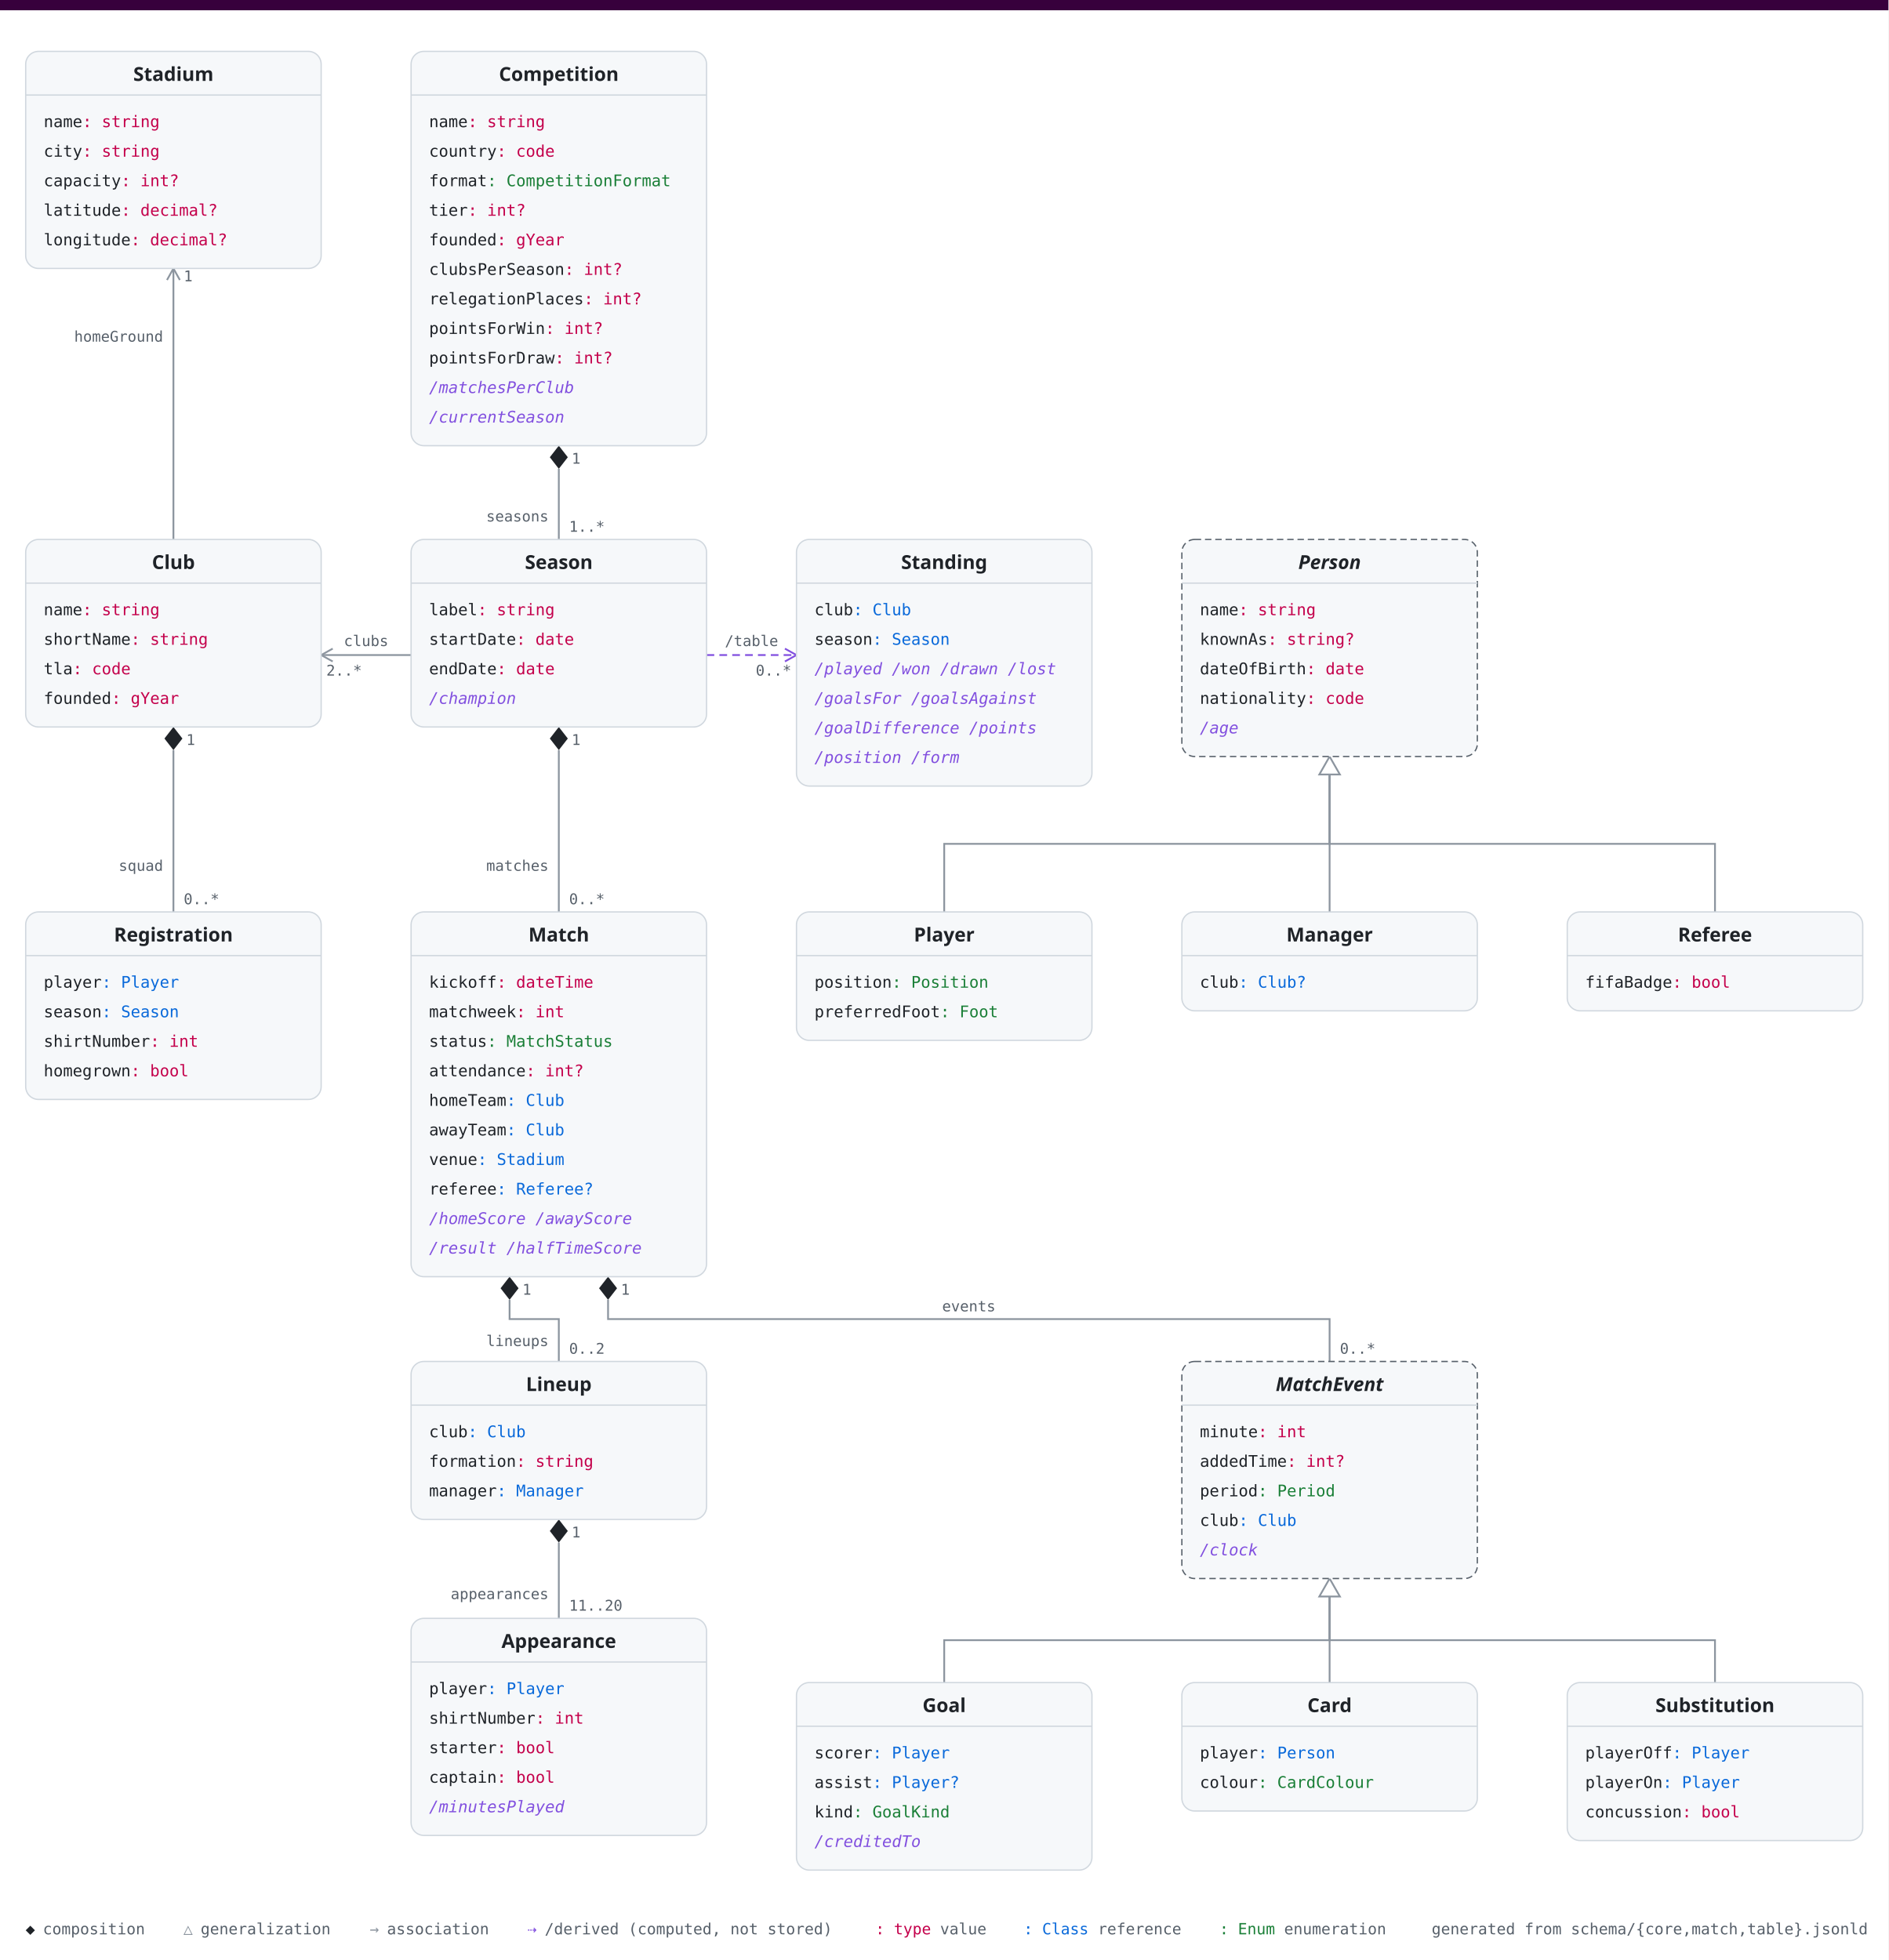
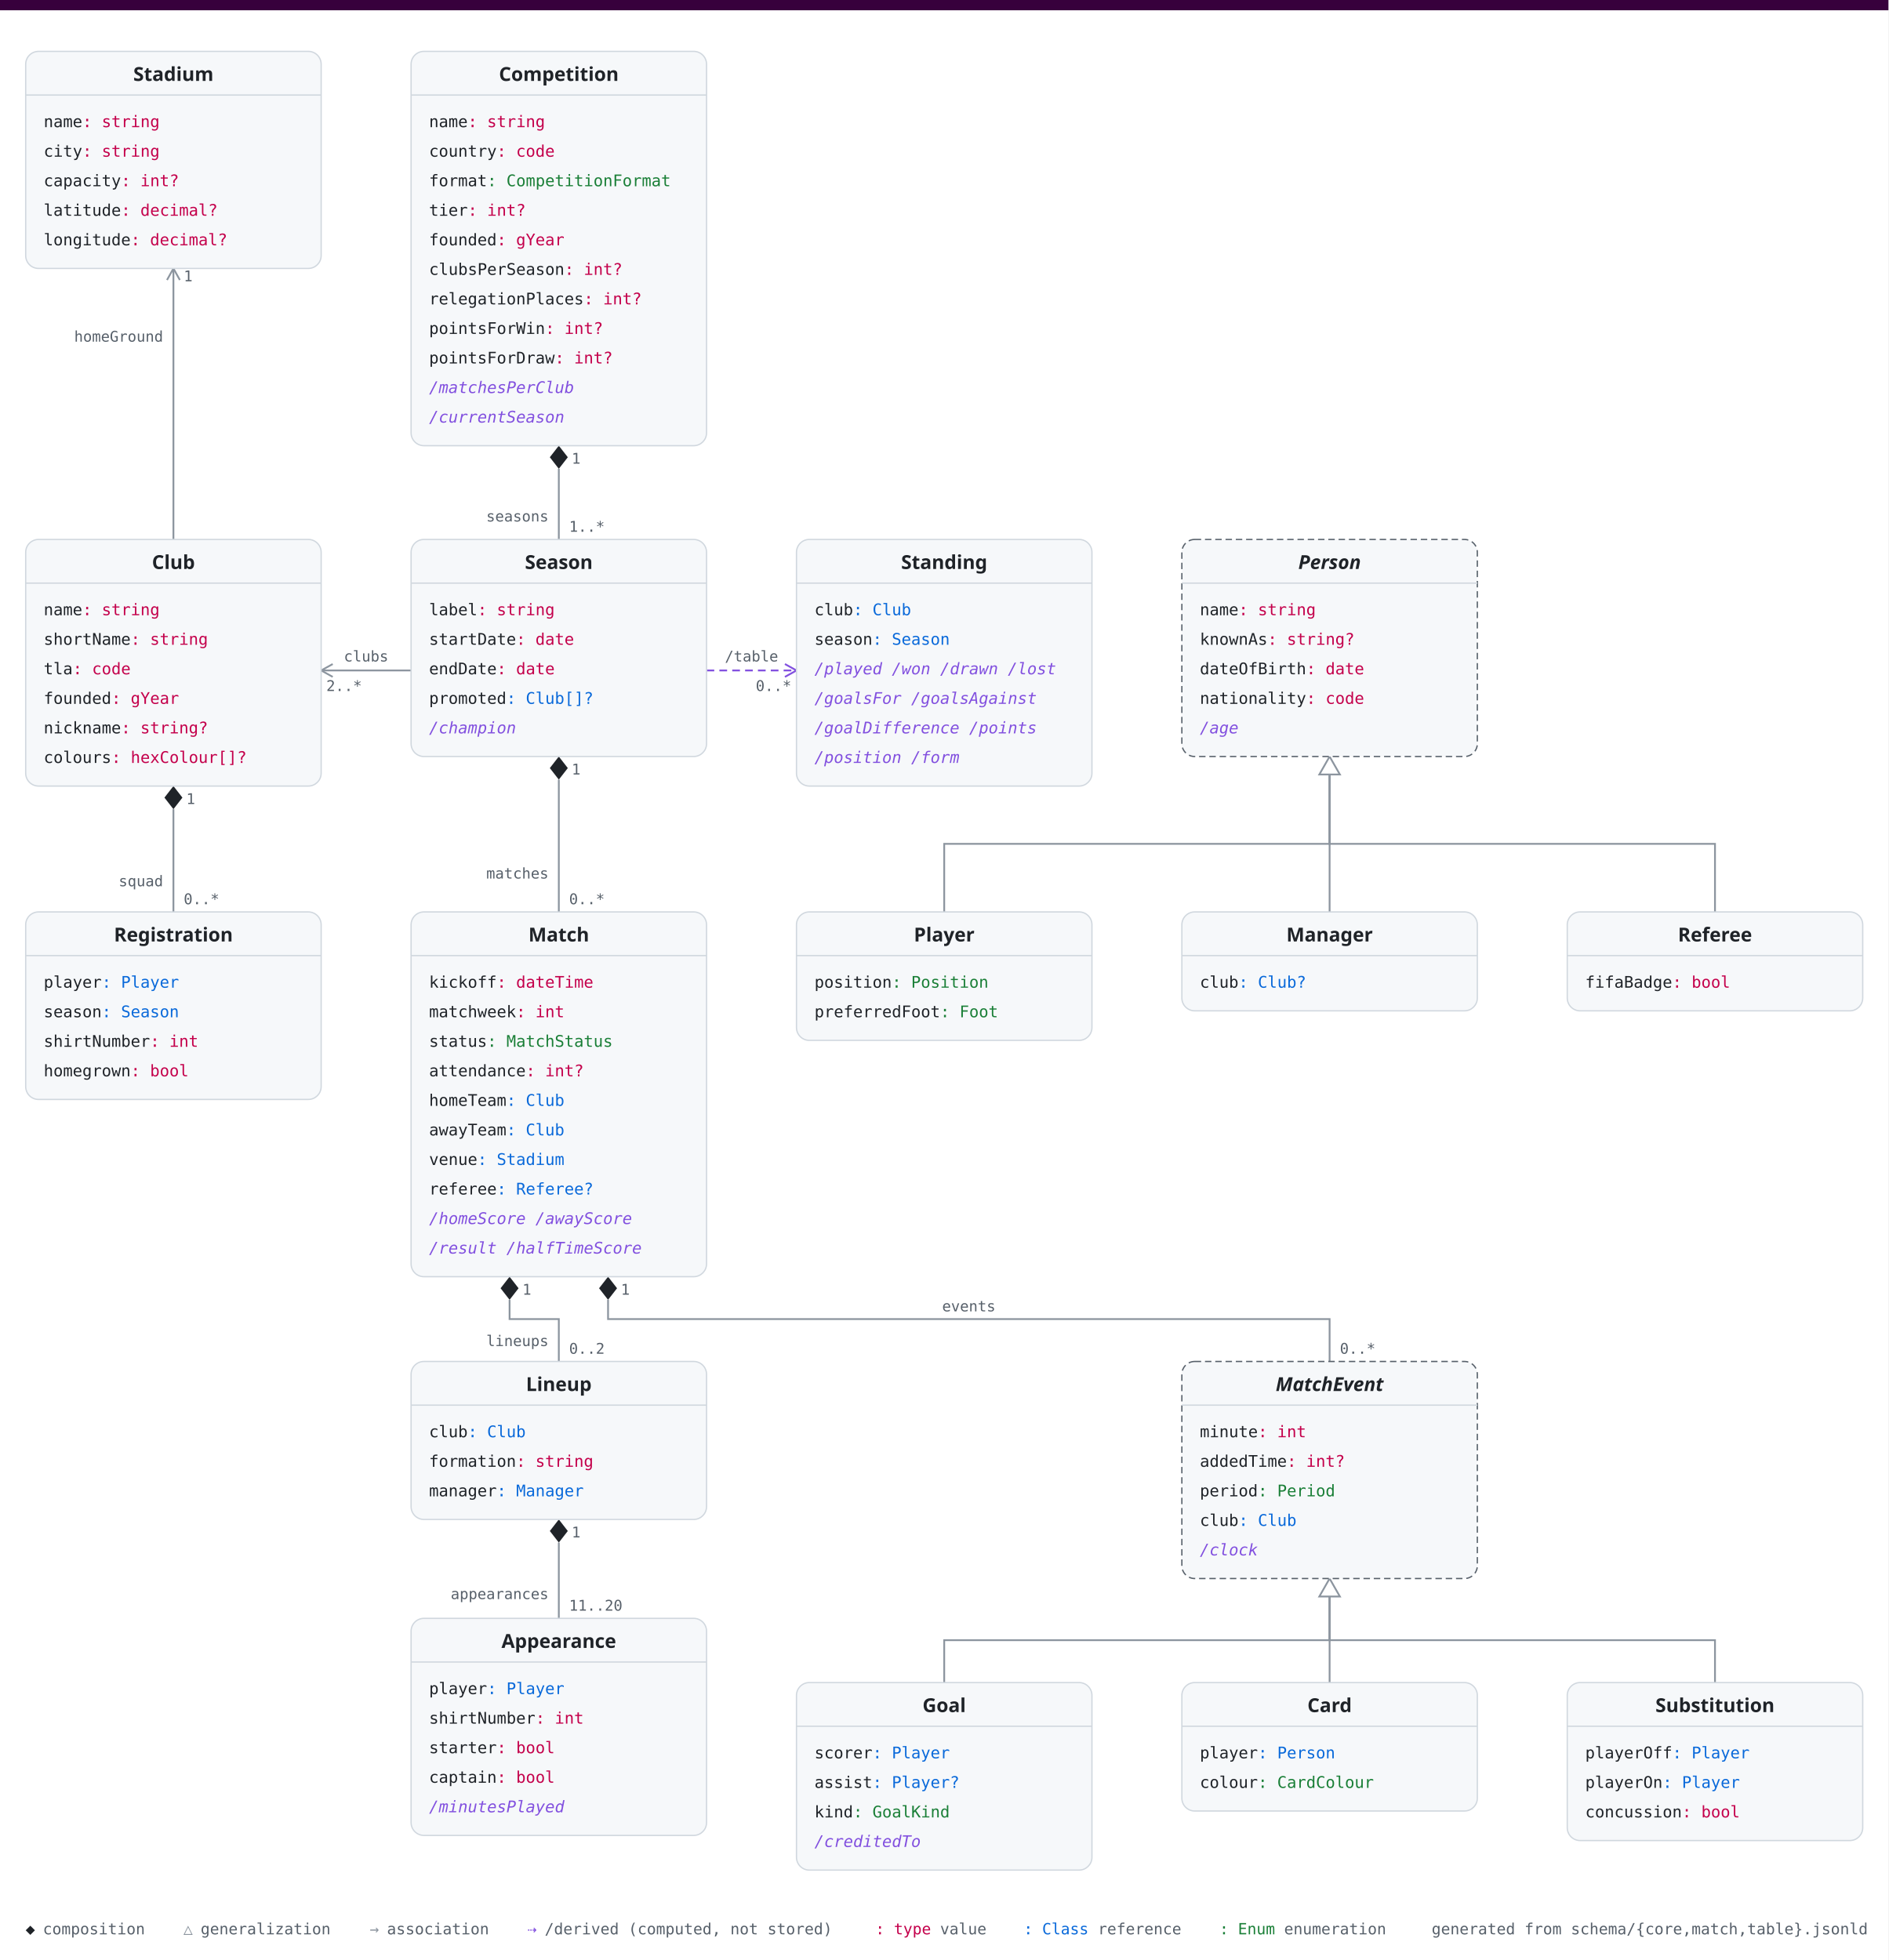
<svg xmlns="http://www.w3.org/2000/svg" width="1470" height="1526" viewBox="0 0 1470 1526">
  <rect width="1470" height="1526" fill="#ffffff" />
  <rect width="1470" height="8" fill="#37003c" />
  <path d="M435,365 L435,384 L435,384 L435,420" fill="none" stroke="#8c959f" stroke-width="1.4" />
  <path d="M435,347 l7,9 l-7,9 l-7,-9 z" fill="#1f2328" />
  <text x="445" y="361" font-family="ui-monospace, Menlo, Consolas, monospace" font-size="11.5" fill="#57606a" text-anchor="start">1</text>
  <text x="443" y="414" font-family="ui-monospace, Menlo, Consolas, monospace" font-size="11.5" fill="#57606a" text-anchor="start">1..*</text>
  <text x="427" y="406" font-family="ui-monospace, Menlo, Consolas, monospace" font-size="11.5" fill="#57606a" text-anchor="end">seasons</text>
-   <path d="M320,510 L250,510" fill="none" stroke="#8c959f" stroke-width="1.4" />
-   <path d="M259,505 L250,510 L259,515" fill="none" stroke="#8c959f" stroke-width="1.4" />
-   <text x="285" y="503" font-family="ui-monospace, Menlo, Consolas, monospace" font-size="11.5" fill="#57606a" text-anchor="middle">clubs</text>
-   <text x="254" y="526" font-family="ui-monospace, Menlo, Consolas, monospace" font-size="11.5" fill="#57606a" text-anchor="start">2..*</text>
-   <path d="M435,584 L435,638 L435,638 L435,710" fill="none" stroke="#8c959f" stroke-width="1.4" />
-   <path d="M435,566 l7,9 l-7,9 l-7,-9 z" fill="#1f2328" />
-   <text x="445" y="580" font-family="ui-monospace, Menlo, Consolas, monospace" font-size="11.5" fill="#57606a" text-anchor="start">1</text>
+   <path d="M320,522 L250,522" fill="none" stroke="#8c959f" stroke-width="1.4" />
+   <path d="M259,517 L250,522 L259,527" fill="none" stroke="#8c959f" stroke-width="1.4" />
+   <text x="285" y="515" font-family="ui-monospace, Menlo, Consolas, monospace" font-size="11.5" fill="#57606a" text-anchor="middle">clubs</text>
+   <text x="254" y="538" font-family="ui-monospace, Menlo, Consolas, monospace" font-size="11.5" fill="#57606a" text-anchor="start">2..*</text>
+   <path d="M435,607 L435,650 L435,650 L435,710" fill="none" stroke="#8c959f" stroke-width="1.4" />
+   <path d="M435,589 l7,9 l-7,9 l-7,-9 z" fill="#1f2328" />
+   <text x="445" y="603" font-family="ui-monospace, Menlo, Consolas, monospace" font-size="11.5" fill="#57606a" text-anchor="start">1</text>
  <text x="443" y="704" font-family="ui-monospace, Menlo, Consolas, monospace" font-size="11.5" fill="#57606a" text-anchor="start">0..*</text>
-   <text x="427" y="678" font-family="ui-monospace, Menlo, Consolas, monospace" font-size="11.5" fill="#57606a" text-anchor="end">matches</text>
-   <path d="M550,510 L620,510" fill="none" stroke="#8250df" stroke-width="1.4" stroke-dasharray="6 4" />
-   <path d="M611,505 L620,510 L611,515" fill="none" stroke="#8250df" stroke-width="1.4" />
-   <text x="585" y="503" font-family="ui-monospace, Menlo, Consolas, monospace" font-size="11.5" fill="#57606a" text-anchor="middle">/table</text>
-   <text x="616" y="526" font-family="ui-monospace, Menlo, Consolas, monospace" font-size="11.5" fill="#57606a" text-anchor="end">0..*</text>
+   <text x="427" y="684" font-family="ui-monospace, Menlo, Consolas, monospace" font-size="11.5" fill="#57606a" text-anchor="end">matches</text>
+   <path d="M550,522 L620,522" fill="none" stroke="#8250df" stroke-width="1.4" stroke-dasharray="6 4" />
+   <path d="M611,517 L620,522 L611,527" fill="none" stroke="#8250df" stroke-width="1.4" />
+   <text x="585" y="515" font-family="ui-monospace, Menlo, Consolas, monospace" font-size="11.5" fill="#57606a" text-anchor="middle">/table</text>
+   <text x="616" y="538" font-family="ui-monospace, Menlo, Consolas, monospace" font-size="11.5" fill="#57606a" text-anchor="end">0..*</text>
  <path d="M135,420 L135,315 L135,315 L135,209" fill="none" stroke="#8c959f" stroke-width="1.4" />
  <path d="M130,218 L135,209 L140,218" fill="none" stroke="#8c959f" stroke-width="1.4" />
  <text x="143" y="219" font-family="ui-monospace, Menlo, Consolas, monospace" font-size="11.5" fill="#57606a" text-anchor="start">1</text>
  <text x="127" y="266" font-family="ui-monospace, Menlo, Consolas, monospace" font-size="11.5" fill="#57606a" text-anchor="end">homeGround</text>
-   <path d="M135,584 L135,638 L135,638 L135,710" fill="none" stroke="#8c959f" stroke-width="1.4" />
-   <path d="M135,566 l7,9 l-7,9 l-7,-9 z" fill="#1f2328" />
-   <text x="145" y="580" font-family="ui-monospace, Menlo, Consolas, monospace" font-size="11.5" fill="#57606a" text-anchor="start">1</text>
+   <path d="M135,630 L135,661 L135,661 L135,710" fill="none" stroke="#8c959f" stroke-width="1.4" />
+   <path d="M135,612 l7,9 l-7,9 l-7,-9 z" fill="#1f2328" />
+   <text x="145" y="626" font-family="ui-monospace, Menlo, Consolas, monospace" font-size="11.5" fill="#57606a" text-anchor="start">1</text>
  <text x="143" y="704" font-family="ui-monospace, Menlo, Consolas, monospace" font-size="11.5" fill="#57606a" text-anchor="start">0..*</text>
-   <text x="127" y="678" font-family="ui-monospace, Menlo, Consolas, monospace" font-size="11.5" fill="#57606a" text-anchor="end">squad</text>
+   <text x="127" y="690" font-family="ui-monospace, Menlo, Consolas, monospace" font-size="11.5" fill="#57606a" text-anchor="end">squad</text>
  <path d="M735,710 L735,657 L1035,657 L1035,603" fill="none" stroke="#8c959f" stroke-width="1.4" />
  <path d="M1035,589 l8,14 l-16,0 z" fill="#ffffff" stroke="#8c959f" stroke-width="1.4" />
  <path d="M1035,710 L1035,657 L1035,657 L1035,603" fill="none" stroke="#8c959f" stroke-width="1.4" />
  <path d="M1335,710 L1335,657 L1035,657 L1035,603" fill="none" stroke="#8c959f" stroke-width="1.4" />
  <path d="M396.667,1012 L396.667,1027 L435,1027 L435,1060" fill="none" stroke="#8c959f" stroke-width="1.4" />
  <path d="M396.667,994 l7,9 l-7,9 l-7,-9 z" fill="#1f2328" />
  <text x="406.667" y="1008" font-family="ui-monospace, Menlo, Consolas, monospace" font-size="11.5" fill="#57606a" text-anchor="start">1</text>
  <text x="443" y="1054" font-family="ui-monospace, Menlo, Consolas, monospace" font-size="11.5" fill="#57606a" text-anchor="start">0..2</text>
  <text x="427" y="1048" font-family="ui-monospace, Menlo, Consolas, monospace" font-size="11.5" fill="#57606a" text-anchor="end">lineups</text>
  <path d="M473.333,1012 L473.333,1027 L1035,1027 L1035,1060" fill="none" stroke="#8c959f" stroke-width="1.4" />
  <path d="M473.333,994 l7,9 l-7,9 l-7,-9 z" fill="#1f2328" />
  <text x="483.333" y="1008" font-family="ui-monospace, Menlo, Consolas, monospace" font-size="11.5" fill="#57606a" text-anchor="start">1</text>
  <text x="1043" y="1054" font-family="ui-monospace, Menlo, Consolas, monospace" font-size="11.5" fill="#57606a" text-anchor="start">0..*</text>
  <text x="754.167" y="1021" font-family="ui-monospace, Menlo, Consolas, monospace" font-size="11.5" fill="#57606a" text-anchor="middle">events</text>
  <path d="M435,1201 L435,1222 L435,1222 L435,1260" fill="none" stroke="#8c959f" stroke-width="1.4" />
  <path d="M435,1183 l7,9 l-7,9 l-7,-9 z" fill="#1f2328" />
  <text x="445" y="1197" font-family="ui-monospace, Menlo, Consolas, monospace" font-size="11.5" fill="#57606a" text-anchor="start">1</text>
  <text x="443" y="1254" font-family="ui-monospace, Menlo, Consolas, monospace" font-size="11.5" fill="#57606a" text-anchor="start">11..20</text>
  <text x="427" y="1245" font-family="ui-monospace, Menlo, Consolas, monospace" font-size="11.5" fill="#57606a" text-anchor="end">appearances</text>
  <path d="M735,1310 L735,1277 L1035,1277 L1035,1243" fill="none" stroke="#8c959f" stroke-width="1.4" />
  <path d="M1035,1229 l8,14 l-16,0 z" fill="#ffffff" stroke="#8c959f" stroke-width="1.4" />
  <path d="M1035,1310 L1035,1277 L1035,1277 L1035,1243" fill="none" stroke="#8c959f" stroke-width="1.4" />
  <path d="M1335,1310 L1335,1277 L1035,1277 L1035,1243" fill="none" stroke="#8c959f" stroke-width="1.4" />
  <g>
    <rect x="320" y="40" width="230" height="307" rx="10" fill="#f6f8fa" stroke="#d0d7de" stroke-width="1" />
    <line x1="320" y1="74" x2="550" y2="74" stroke="#d0d7de" />
    <text x="435" y="63" font-family="system-ui, sans-serif" font-weight="700" font-size="15" fill="#1f2328" text-anchor="middle">Competition</text>
    <text x="334" y="99" font-family="ui-monospace, Menlo, Consolas, monospace" font-size="12.5" fill="#1f2328">name<tspan fill="#c4004b">: string</tspan>
    </text>
    <text x="334" y="122" font-family="ui-monospace, Menlo, Consolas, monospace" font-size="12.5" fill="#1f2328">country<tspan fill="#c4004b">: code</tspan>
    </text>
    <text x="334" y="145" font-family="ui-monospace, Menlo, Consolas, monospace" font-size="12.5" fill="#1f2328">format<tspan fill="#1a7f37">: CompetitionFormat</tspan>
    </text>
    <text x="334" y="168" font-family="ui-monospace, Menlo, Consolas, monospace" font-size="12.5" fill="#1f2328">tier<tspan fill="#c4004b">: int?</tspan>
    </text>
    <text x="334" y="191" font-family="ui-monospace, Menlo, Consolas, monospace" font-size="12.5" fill="#1f2328">founded<tspan fill="#c4004b">: gYear</tspan>
    </text>
    <text x="334" y="214" font-family="ui-monospace, Menlo, Consolas, monospace" font-size="12.5" fill="#1f2328">clubsPerSeason<tspan fill="#c4004b">: int?</tspan>
    </text>
    <text x="334" y="237" font-family="ui-monospace, Menlo, Consolas, monospace" font-size="12.5" fill="#1f2328">relegationPlaces<tspan fill="#c4004b">: int?</tspan>
    </text>
    <text x="334" y="260" font-family="ui-monospace, Menlo, Consolas, monospace" font-size="12.5" fill="#1f2328">pointsForWin<tspan fill="#c4004b">: int?</tspan>
    </text>
    <text x="334" y="283" font-family="ui-monospace, Menlo, Consolas, monospace" font-size="12.5" fill="#1f2328">pointsForDraw<tspan fill="#c4004b">: int?</tspan>
    </text>
    <text x="334" y="306" font-family="ui-monospace, Menlo, Consolas, monospace" font-size="12.5" font-style="italic" fill="#8250df">/matchesPerClub</text>
    <text x="334" y="329" font-family="ui-monospace, Menlo, Consolas, monospace" font-size="12.5" font-style="italic" fill="#8250df">/currentSeason</text>
  </g>
  <g>
-     <rect x="320" y="420" width="230" height="146" rx="10" fill="#f6f8fa" stroke="#d0d7de" stroke-width="1" />
+     <rect x="320" y="420" width="230" height="169" rx="10" fill="#f6f8fa" stroke="#d0d7de" stroke-width="1" />
    <line x1="320" y1="454" x2="550" y2="454" stroke="#d0d7de" />
    <text x="435" y="443" font-family="system-ui, sans-serif" font-weight="700" font-size="15" fill="#1f2328" text-anchor="middle">Season</text>
    <text x="334" y="479" font-family="ui-monospace, Menlo, Consolas, monospace" font-size="12.5" fill="#1f2328">label<tspan fill="#c4004b">: string</tspan>
    </text>
    <text x="334" y="502" font-family="ui-monospace, Menlo, Consolas, monospace" font-size="12.5" fill="#1f2328">startDate<tspan fill="#c4004b">: date</tspan>
    </text>
    <text x="334" y="525" font-family="ui-monospace, Menlo, Consolas, monospace" font-size="12.5" fill="#1f2328">endDate<tspan fill="#c4004b">: date</tspan>
    </text>
-     <text x="334" y="548" font-family="ui-monospace, Menlo, Consolas, monospace" font-size="12.5" font-style="italic" fill="#8250df">/champion</text>
-   </g>
-   <g>
-     <rect x="20" y="420" width="230" height="146" rx="10" fill="#f6f8fa" stroke="#d0d7de" stroke-width="1" />
+     <text x="334" y="548" font-family="ui-monospace, Menlo, Consolas, monospace" font-size="12.5" fill="#1f2328">promoted<tspan fill="#0969da">: Club[]?</tspan>
+     </text>
+     <text x="334" y="571" font-family="ui-monospace, Menlo, Consolas, monospace" font-size="12.5" font-style="italic" fill="#8250df">/champion</text>
+   </g>
+   <g>
+     <rect x="20" y="420" width="230" height="192" rx="10" fill="#f6f8fa" stroke="#d0d7de" stroke-width="1" />
    <line x1="20" y1="454" x2="250" y2="454" stroke="#d0d7de" />
    <text x="135" y="443" font-family="system-ui, sans-serif" font-weight="700" font-size="15" fill="#1f2328" text-anchor="middle">Club</text>
    <text x="34" y="479" font-family="ui-monospace, Menlo, Consolas, monospace" font-size="12.5" fill="#1f2328">name<tspan fill="#c4004b">: string</tspan>
    </text>
    <text x="34" y="502" font-family="ui-monospace, Menlo, Consolas, monospace" font-size="12.5" fill="#1f2328">shortName<tspan fill="#c4004b">: string</tspan>
    </text>
    <text x="34" y="525" font-family="ui-monospace, Menlo, Consolas, monospace" font-size="12.5" fill="#1f2328">tla<tspan fill="#c4004b">: code</tspan>
    </text>
    <text x="34" y="548" font-family="ui-monospace, Menlo, Consolas, monospace" font-size="12.5" fill="#1f2328">founded<tspan fill="#c4004b">: gYear</tspan>
+     </text>
+     <text x="34" y="571" font-family="ui-monospace, Menlo, Consolas, monospace" font-size="12.5" fill="#1f2328">nickname<tspan fill="#c4004b">: string?</tspan>
+     </text>
+     <text x="34" y="594" font-family="ui-monospace, Menlo, Consolas, monospace" font-size="12.5" fill="#1f2328">colours<tspan fill="#c4004b">: hexColour[]?</tspan>
    </text>
  </g>
  <g>
    <rect x="20" y="710" width="230" height="146" rx="10" fill="#f6f8fa" stroke="#d0d7de" stroke-width="1" />
    <line x1="20" y1="744" x2="250" y2="744" stroke="#d0d7de" />
    <text x="135" y="733" font-family="system-ui, sans-serif" font-weight="700" font-size="15" fill="#1f2328" text-anchor="middle">Registration</text>
    <text x="34" y="769" font-family="ui-monospace, Menlo, Consolas, monospace" font-size="12.5" fill="#1f2328">player<tspan fill="#0969da">: Player</tspan>
    </text>
    <text x="34" y="792" font-family="ui-monospace, Menlo, Consolas, monospace" font-size="12.5" fill="#1f2328">season<tspan fill="#0969da">: Season</tspan>
    </text>
    <text x="34" y="815" font-family="ui-monospace, Menlo, Consolas, monospace" font-size="12.5" fill="#1f2328">shirtNumber<tspan fill="#c4004b">: int</tspan>
    </text>
    <text x="34" y="838" font-family="ui-monospace, Menlo, Consolas, monospace" font-size="12.5" fill="#1f2328">homegrown<tspan fill="#c4004b">: bool</tspan>
    </text>
  </g>
  <g>
    <rect x="20" y="40" width="230" height="169" rx="10" fill="#f6f8fa" stroke="#d0d7de" stroke-width="1" />
    <line x1="20" y1="74" x2="250" y2="74" stroke="#d0d7de" />
    <text x="135" y="63" font-family="system-ui, sans-serif" font-weight="700" font-size="15" fill="#1f2328" text-anchor="middle">Stadium</text>
    <text x="34" y="99" font-family="ui-monospace, Menlo, Consolas, monospace" font-size="12.5" fill="#1f2328">name<tspan fill="#c4004b">: string</tspan>
    </text>
    <text x="34" y="122" font-family="ui-monospace, Menlo, Consolas, monospace" font-size="12.5" fill="#1f2328">city<tspan fill="#c4004b">: string</tspan>
    </text>
    <text x="34" y="145" font-family="ui-monospace, Menlo, Consolas, monospace" font-size="12.5" fill="#1f2328">capacity<tspan fill="#c4004b">: int?</tspan>
    </text>
    <text x="34" y="168" font-family="ui-monospace, Menlo, Consolas, monospace" font-size="12.5" fill="#1f2328">latitude<tspan fill="#c4004b">: decimal?</tspan>
    </text>
    <text x="34" y="191" font-family="ui-monospace, Menlo, Consolas, monospace" font-size="12.5" fill="#1f2328">longitude<tspan fill="#c4004b">: decimal?</tspan>
    </text>
  </g>
  <g>
    <rect x="920" y="420" width="230" height="169" rx="10" fill="#f6f8fa" stroke="#57606a" stroke-width="1" stroke-dasharray="5 3" />
    <line x1="920" y1="454" x2="1150" y2="454" stroke="#d0d7de" />
    <text x="1035" y="443" font-family="system-ui, sans-serif" font-weight="700" font-style="italic" font-size="15" fill="#1f2328" text-anchor="middle">Person</text>
    <text x="934" y="479" font-family="ui-monospace, Menlo, Consolas, monospace" font-size="12.5" fill="#1f2328">name<tspan fill="#c4004b">: string</tspan>
    </text>
    <text x="934" y="502" font-family="ui-monospace, Menlo, Consolas, monospace" font-size="12.5" fill="#1f2328">knownAs<tspan fill="#c4004b">: string?</tspan>
    </text>
    <text x="934" y="525" font-family="ui-monospace, Menlo, Consolas, monospace" font-size="12.5" fill="#1f2328">dateOfBirth<tspan fill="#c4004b">: date</tspan>
    </text>
    <text x="934" y="548" font-family="ui-monospace, Menlo, Consolas, monospace" font-size="12.5" fill="#1f2328">nationality<tspan fill="#c4004b">: code</tspan>
    </text>
    <text x="934" y="571" font-family="ui-monospace, Menlo, Consolas, monospace" font-size="12.5" font-style="italic" fill="#8250df">/age</text>
  </g>
  <g>
    <rect x="620" y="710" width="230" height="100" rx="10" fill="#f6f8fa" stroke="#d0d7de" stroke-width="1" />
    <line x1="620" y1="744" x2="850" y2="744" stroke="#d0d7de" />
    <text x="735" y="733" font-family="system-ui, sans-serif" font-weight="700" font-size="15" fill="#1f2328" text-anchor="middle">Player</text>
    <text x="634" y="769" font-family="ui-monospace, Menlo, Consolas, monospace" font-size="12.5" fill="#1f2328">position<tspan fill="#1a7f37">: Position</tspan>
    </text>
    <text x="634" y="792" font-family="ui-monospace, Menlo, Consolas, monospace" font-size="12.5" fill="#1f2328">preferredFoot<tspan fill="#1a7f37">: Foot</tspan>
    </text>
  </g>
  <g>
    <rect x="920" y="710" width="230" height="77" rx="10" fill="#f6f8fa" stroke="#d0d7de" stroke-width="1" />
    <line x1="920" y1="744" x2="1150" y2="744" stroke="#d0d7de" />
    <text x="1035" y="733" font-family="system-ui, sans-serif" font-weight="700" font-size="15" fill="#1f2328" text-anchor="middle">Manager</text>
    <text x="934" y="769" font-family="ui-monospace, Menlo, Consolas, monospace" font-size="12.5" fill="#1f2328">club<tspan fill="#0969da">: Club?</tspan>
    </text>
  </g>
  <g>
    <rect x="1220" y="710" width="230" height="77" rx="10" fill="#f6f8fa" stroke="#d0d7de" stroke-width="1" />
    <line x1="1220" y1="744" x2="1450" y2="744" stroke="#d0d7de" />
    <text x="1335" y="733" font-family="system-ui, sans-serif" font-weight="700" font-size="15" fill="#1f2328" text-anchor="middle">Referee</text>
    <text x="1234" y="769" font-family="ui-monospace, Menlo, Consolas, monospace" font-size="12.5" fill="#1f2328">fifaBadge<tspan fill="#c4004b">: bool</tspan>
    </text>
  </g>
  <g>
    <rect x="320" y="710" width="230" height="284" rx="10" fill="#f6f8fa" stroke="#d0d7de" stroke-width="1" />
    <line x1="320" y1="744" x2="550" y2="744" stroke="#d0d7de" />
    <text x="435" y="733" font-family="system-ui, sans-serif" font-weight="700" font-size="15" fill="#1f2328" text-anchor="middle">Match</text>
    <text x="334" y="769" font-family="ui-monospace, Menlo, Consolas, monospace" font-size="12.5" fill="#1f2328">kickoff<tspan fill="#c4004b">: dateTime</tspan>
    </text>
    <text x="334" y="792" font-family="ui-monospace, Menlo, Consolas, monospace" font-size="12.5" fill="#1f2328">matchweek<tspan fill="#c4004b">: int</tspan>
    </text>
    <text x="334" y="815" font-family="ui-monospace, Menlo, Consolas, monospace" font-size="12.5" fill="#1f2328">status<tspan fill="#1a7f37">: MatchStatus</tspan>
    </text>
    <text x="334" y="838" font-family="ui-monospace, Menlo, Consolas, monospace" font-size="12.5" fill="#1f2328">attendance<tspan fill="#c4004b">: int?</tspan>
    </text>
    <text x="334" y="861" font-family="ui-monospace, Menlo, Consolas, monospace" font-size="12.5" fill="#1f2328">homeTeam<tspan fill="#0969da">: Club</tspan>
    </text>
    <text x="334" y="884" font-family="ui-monospace, Menlo, Consolas, monospace" font-size="12.5" fill="#1f2328">awayTeam<tspan fill="#0969da">: Club</tspan>
    </text>
    <text x="334" y="907" font-family="ui-monospace, Menlo, Consolas, monospace" font-size="12.5" fill="#1f2328">venue<tspan fill="#0969da">: Stadium</tspan>
    </text>
    <text x="334" y="930" font-family="ui-monospace, Menlo, Consolas, monospace" font-size="12.5" fill="#1f2328">referee<tspan fill="#0969da">: Referee?</tspan>
    </text>
    <text x="334" y="953" font-family="ui-monospace, Menlo, Consolas, monospace" font-size="12.5" font-style="italic" fill="#8250df">/homeScore /awayScore</text>
    <text x="334" y="976" font-family="ui-monospace, Menlo, Consolas, monospace" font-size="12.5" font-style="italic" fill="#8250df">/result /halfTimeScore</text>
  </g>
  <g>
    <rect x="320" y="1060" width="230" height="123" rx="10" fill="#f6f8fa" stroke="#d0d7de" stroke-width="1" />
    <line x1="320" y1="1094" x2="550" y2="1094" stroke="#d0d7de" />
    <text x="435" y="1083" font-family="system-ui, sans-serif" font-weight="700" font-size="15" fill="#1f2328" text-anchor="middle">Lineup</text>
    <text x="334" y="1119" font-family="ui-monospace, Menlo, Consolas, monospace" font-size="12.5" fill="#1f2328">club<tspan fill="#0969da">: Club</tspan>
    </text>
    <text x="334" y="1142" font-family="ui-monospace, Menlo, Consolas, monospace" font-size="12.5" fill="#1f2328">formation<tspan fill="#c4004b">: string</tspan>
    </text>
    <text x="334" y="1165" font-family="ui-monospace, Menlo, Consolas, monospace" font-size="12.5" fill="#1f2328">manager<tspan fill="#0969da">: Manager</tspan>
    </text>
  </g>
  <g>
    <rect x="320" y="1260" width="230" height="169" rx="10" fill="#f6f8fa" stroke="#d0d7de" stroke-width="1" />
    <line x1="320" y1="1294" x2="550" y2="1294" stroke="#d0d7de" />
    <text x="435" y="1283" font-family="system-ui, sans-serif" font-weight="700" font-size="15" fill="#1f2328" text-anchor="middle">Appearance</text>
    <text x="334" y="1319" font-family="ui-monospace, Menlo, Consolas, monospace" font-size="12.5" fill="#1f2328">player<tspan fill="#0969da">: Player</tspan>
    </text>
    <text x="334" y="1342" font-family="ui-monospace, Menlo, Consolas, monospace" font-size="12.5" fill="#1f2328">shirtNumber<tspan fill="#c4004b">: int</tspan>
    </text>
    <text x="334" y="1365" font-family="ui-monospace, Menlo, Consolas, monospace" font-size="12.5" fill="#1f2328">starter<tspan fill="#c4004b">: bool</tspan>
    </text>
    <text x="334" y="1388" font-family="ui-monospace, Menlo, Consolas, monospace" font-size="12.5" fill="#1f2328">captain<tspan fill="#c4004b">: bool</tspan>
    </text>
    <text x="334" y="1411" font-family="ui-monospace, Menlo, Consolas, monospace" font-size="12.5" font-style="italic" fill="#8250df">/minutesPlayed</text>
  </g>
  <g>
    <rect x="920" y="1060" width="230" height="169" rx="10" fill="#f6f8fa" stroke="#57606a" stroke-width="1" stroke-dasharray="5 3" />
    <line x1="920" y1="1094" x2="1150" y2="1094" stroke="#d0d7de" />
    <text x="1035" y="1083" font-family="system-ui, sans-serif" font-weight="700" font-style="italic" font-size="15" fill="#1f2328" text-anchor="middle">MatchEvent</text>
    <text x="934" y="1119" font-family="ui-monospace, Menlo, Consolas, monospace" font-size="12.5" fill="#1f2328">minute<tspan fill="#c4004b">: int</tspan>
    </text>
    <text x="934" y="1142" font-family="ui-monospace, Menlo, Consolas, monospace" font-size="12.5" fill="#1f2328">addedTime<tspan fill="#c4004b">: int?</tspan>
    </text>
    <text x="934" y="1165" font-family="ui-monospace, Menlo, Consolas, monospace" font-size="12.5" fill="#1f2328">period<tspan fill="#1a7f37">: Period</tspan>
    </text>
    <text x="934" y="1188" font-family="ui-monospace, Menlo, Consolas, monospace" font-size="12.5" fill="#1f2328">club<tspan fill="#0969da">: Club</tspan>
    </text>
    <text x="934" y="1211" font-family="ui-monospace, Menlo, Consolas, monospace" font-size="12.5" font-style="italic" fill="#8250df">/clock</text>
  </g>
  <g>
    <rect x="620" y="1310" width="230" height="146" rx="10" fill="#f6f8fa" stroke="#d0d7de" stroke-width="1" />
    <line x1="620" y1="1344" x2="850" y2="1344" stroke="#d0d7de" />
    <text x="735" y="1333" font-family="system-ui, sans-serif" font-weight="700" font-size="15" fill="#1f2328" text-anchor="middle">Goal</text>
    <text x="634" y="1369" font-family="ui-monospace, Menlo, Consolas, monospace" font-size="12.5" fill="#1f2328">scorer<tspan fill="#0969da">: Player</tspan>
    </text>
    <text x="634" y="1392" font-family="ui-monospace, Menlo, Consolas, monospace" font-size="12.5" fill="#1f2328">assist<tspan fill="#0969da">: Player?</tspan>
    </text>
    <text x="634" y="1415" font-family="ui-monospace, Menlo, Consolas, monospace" font-size="12.5" fill="#1f2328">kind<tspan fill="#1a7f37">: GoalKind</tspan>
    </text>
    <text x="634" y="1438" font-family="ui-monospace, Menlo, Consolas, monospace" font-size="12.5" font-style="italic" fill="#8250df">/creditedTo</text>
  </g>
  <g>
    <rect x="920" y="1310" width="230" height="100" rx="10" fill="#f6f8fa" stroke="#d0d7de" stroke-width="1" />
    <line x1="920" y1="1344" x2="1150" y2="1344" stroke="#d0d7de" />
    <text x="1035" y="1333" font-family="system-ui, sans-serif" font-weight="700" font-size="15" fill="#1f2328" text-anchor="middle">Card</text>
    <text x="934" y="1369" font-family="ui-monospace, Menlo, Consolas, monospace" font-size="12.5" fill="#1f2328">player<tspan fill="#0969da">: Person</tspan>
    </text>
    <text x="934" y="1392" font-family="ui-monospace, Menlo, Consolas, monospace" font-size="12.5" fill="#1f2328">colour<tspan fill="#1a7f37">: CardColour</tspan>
    </text>
  </g>
  <g>
    <rect x="1220" y="1310" width="230" height="123" rx="10" fill="#f6f8fa" stroke="#d0d7de" stroke-width="1" />
    <line x1="1220" y1="1344" x2="1450" y2="1344" stroke="#d0d7de" />
    <text x="1335" y="1333" font-family="system-ui, sans-serif" font-weight="700" font-size="15" fill="#1f2328" text-anchor="middle">Substitution</text>
    <text x="1234" y="1369" font-family="ui-monospace, Menlo, Consolas, monospace" font-size="12.5" fill="#1f2328">playerOff<tspan fill="#0969da">: Player</tspan>
    </text>
    <text x="1234" y="1392" font-family="ui-monospace, Menlo, Consolas, monospace" font-size="12.5" fill="#1f2328">playerOn<tspan fill="#0969da">: Player</tspan>
    </text>
    <text x="1234" y="1415" font-family="ui-monospace, Menlo, Consolas, monospace" font-size="12.5" fill="#1f2328">concussion<tspan fill="#c4004b">: bool</tspan>
    </text>
  </g>
  <g>
    <rect x="620" y="420" width="230" height="192" rx="10" fill="#f6f8fa" stroke="#d0d7de" stroke-width="1" />
    <line x1="620" y1="454" x2="850" y2="454" stroke="#d0d7de" />
    <text x="735" y="443" font-family="system-ui, sans-serif" font-weight="700" font-size="15" fill="#1f2328" text-anchor="middle">Standing</text>
    <text x="634" y="479" font-family="ui-monospace, Menlo, Consolas, monospace" font-size="12.5" fill="#1f2328">club<tspan fill="#0969da">: Club</tspan>
    </text>
    <text x="634" y="502" font-family="ui-monospace, Menlo, Consolas, monospace" font-size="12.5" fill="#1f2328">season<tspan fill="#0969da">: Season</tspan>
    </text>
    <text x="634" y="525" font-family="ui-monospace, Menlo, Consolas, monospace" font-size="12.5" font-style="italic" fill="#8250df">/played /won /drawn /lost</text>
    <text x="634" y="548" font-family="ui-monospace, Menlo, Consolas, monospace" font-size="12.5" font-style="italic" fill="#8250df">/goalsFor /goalsAgainst</text>
    <text x="634" y="571" font-family="ui-monospace, Menlo, Consolas, monospace" font-size="12.5" font-style="italic" fill="#8250df">/goalDifference /points</text>
    <text x="634" y="594" font-family="ui-monospace, Menlo, Consolas, monospace" font-size="12.5" font-style="italic" fill="#8250df">/position /form</text>
  </g>
  <text x="20" y="1506" font-family="ui-monospace, Menlo, Consolas, monospace" font-size="12" fill="#1f2328">◆</text>
  <text x="33.4" y="1506" font-family="ui-monospace, Menlo, Consolas, monospace" font-size="12" fill="#57606a">composition</text>
  <text x="142.8" y="1506" font-family="ui-monospace, Menlo, Consolas, monospace" font-size="12" fill="#8c959f">△</text>
  <text x="156.2" y="1506" font-family="ui-monospace, Menlo, Consolas, monospace" font-size="12" fill="#57606a">generalization</text>
  <text x="287.8" y="1506" font-family="ui-monospace, Menlo, Consolas, monospace" font-size="12" fill="#8c959f">→</text>
  <text x="301.2" y="1506" font-family="ui-monospace, Menlo, Consolas, monospace" font-size="12" fill="#57606a">association</text>
  <text x="410.6" y="1506" font-family="ui-monospace, Menlo, Consolas, monospace" font-size="12" fill="#8250df">⇢</text>
  <text x="424" y="1506" font-family="ui-monospace, Menlo, Consolas, monospace" font-size="12" fill="#57606a">/derived (computed, not stored)</text>
  <text x="681.4" y="1506" font-family="ui-monospace, Menlo, Consolas, monospace" font-size="12" fill="#c4004b">: type</text>
  <text x="731.8" y="1506" font-family="ui-monospace, Menlo, Consolas, monospace" font-size="12" fill="#57606a">value</text>
  <text x="796.8" y="1506" font-family="ui-monospace, Menlo, Consolas, monospace" font-size="12" fill="#0969da">: Class</text>
  <text x="854.6" y="1506" font-family="ui-monospace, Menlo, Consolas, monospace" font-size="12" fill="#57606a">reference</text>
  <text x="949.2" y="1506" font-family="ui-monospace, Menlo, Consolas, monospace" font-size="12" fill="#1a7f37">: Enum</text>
  <text x="999.6" y="1506" font-family="ui-monospace, Menlo, Consolas, monospace" font-size="12" fill="#57606a">enumeration</text>
  <text x="1454" y="1506" text-anchor="end" font-family="ui-monospace, Menlo, Consolas, monospace" font-size="12" fill="#57606a">generated from schema/{core,match,table}.jsonld</text>
</svg>
